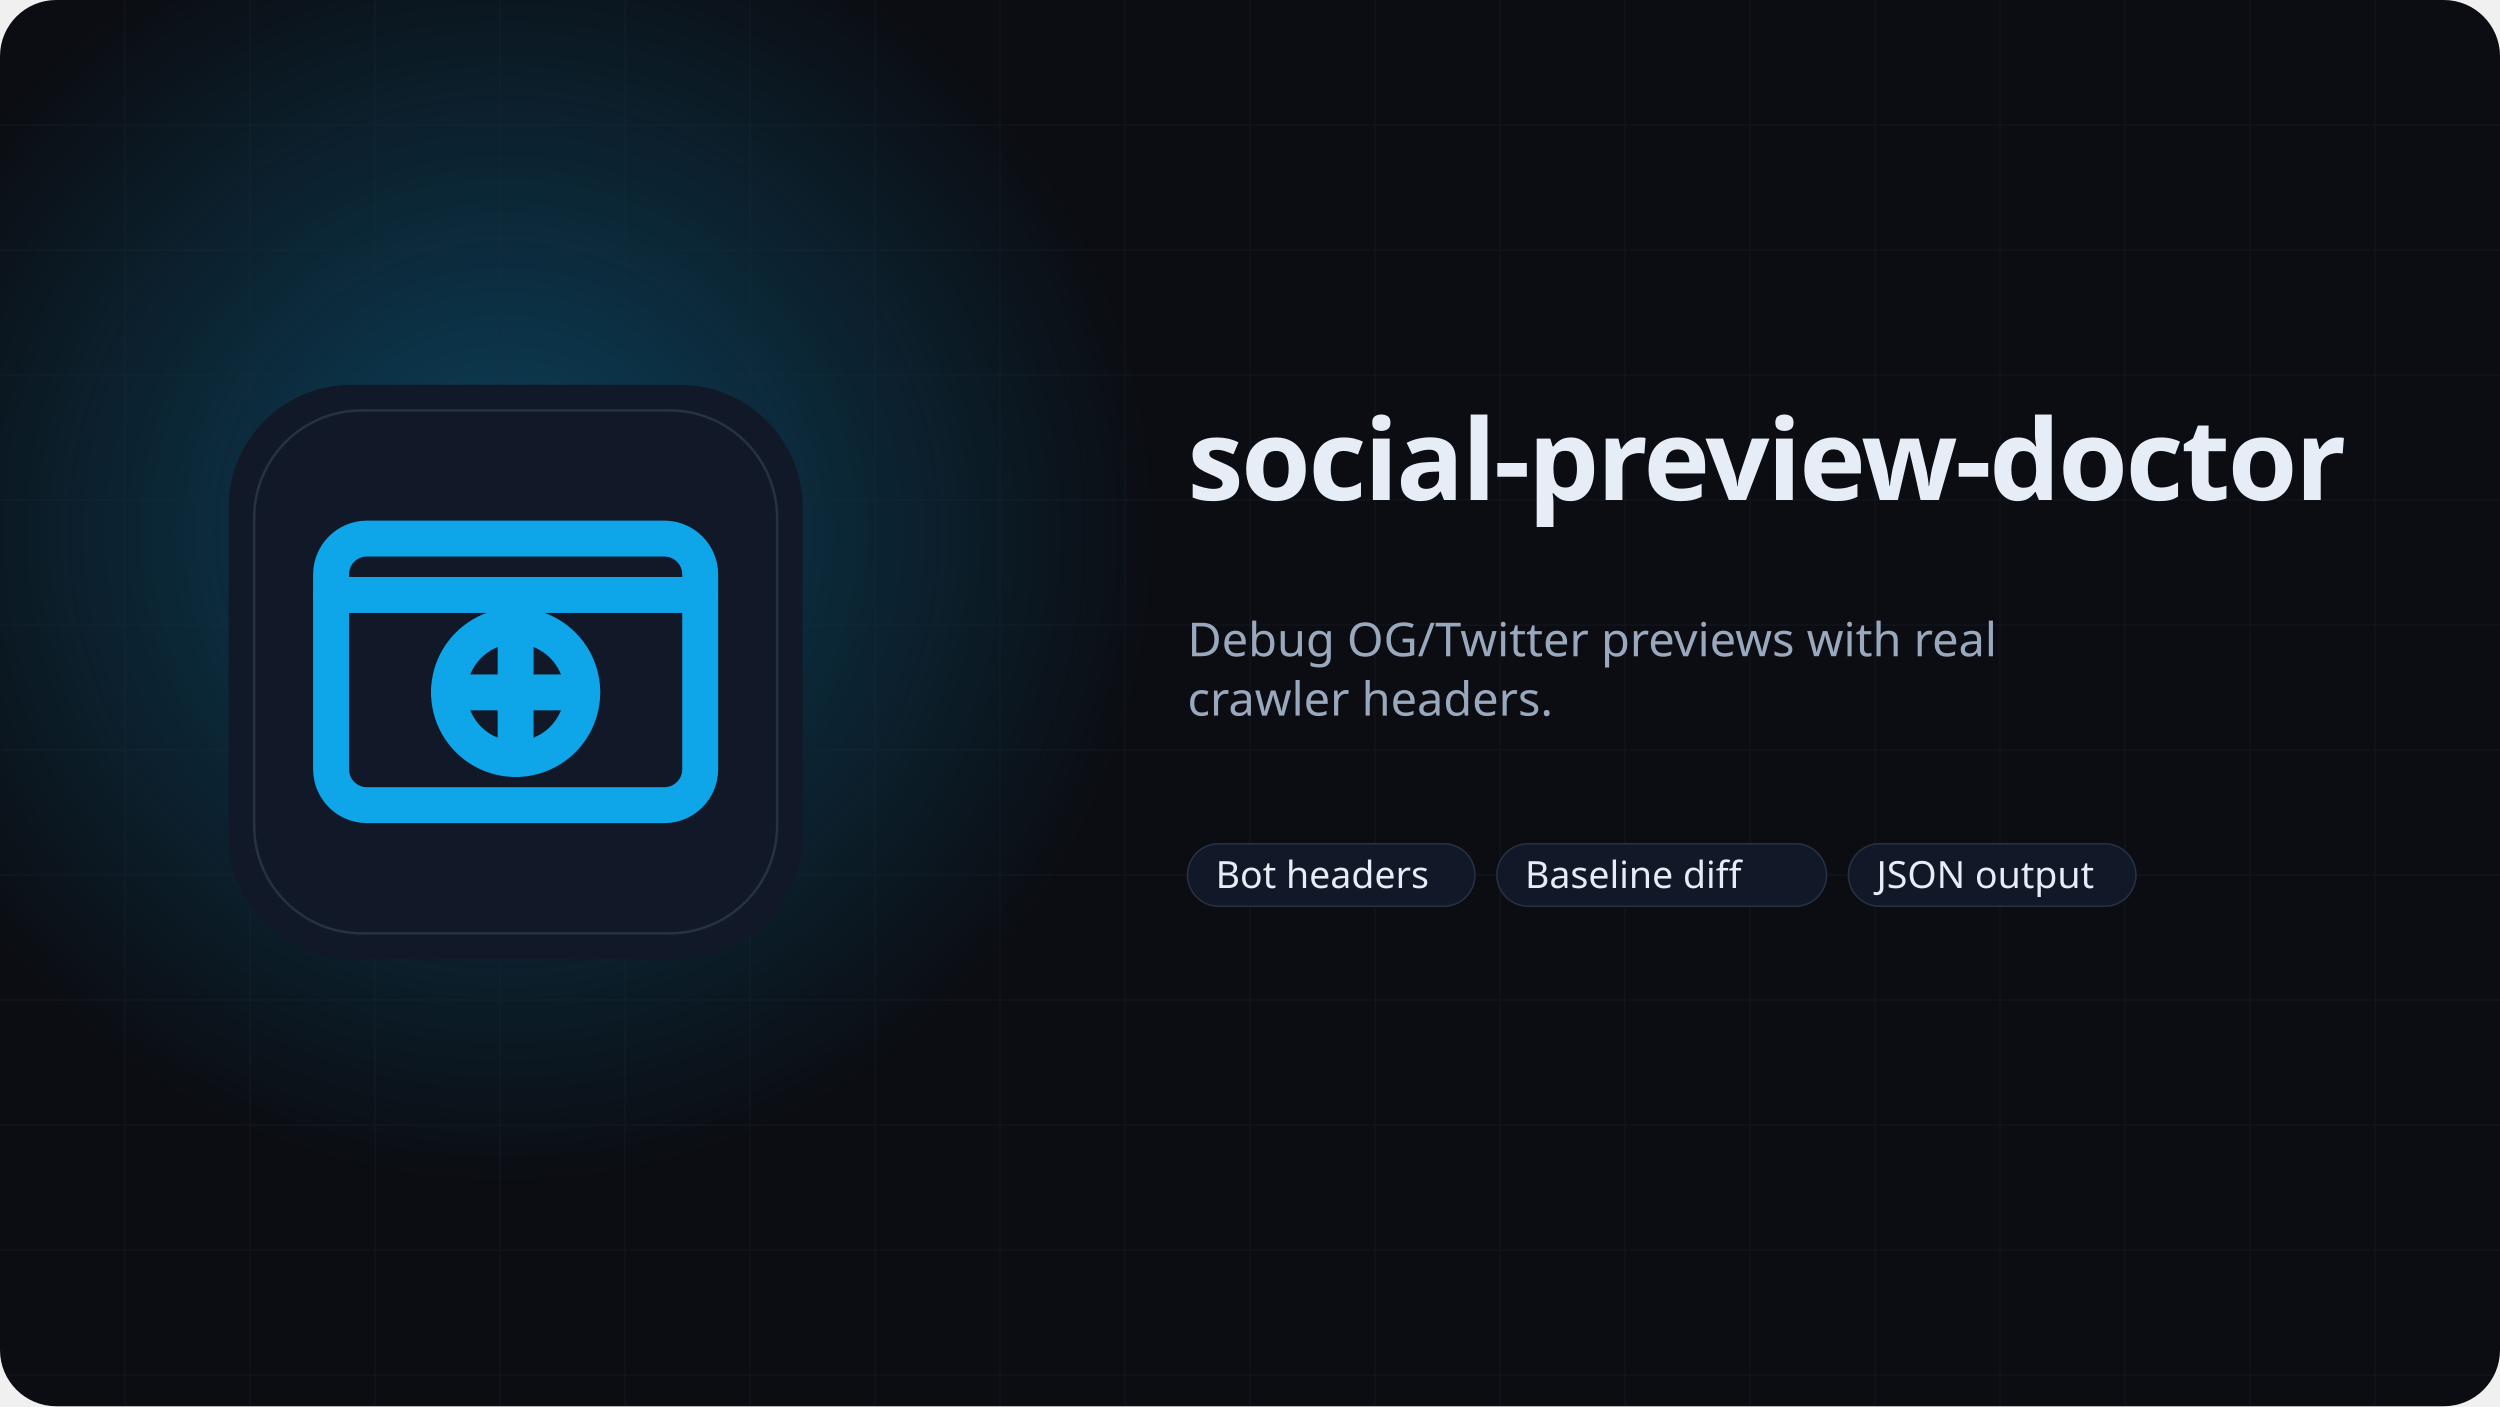
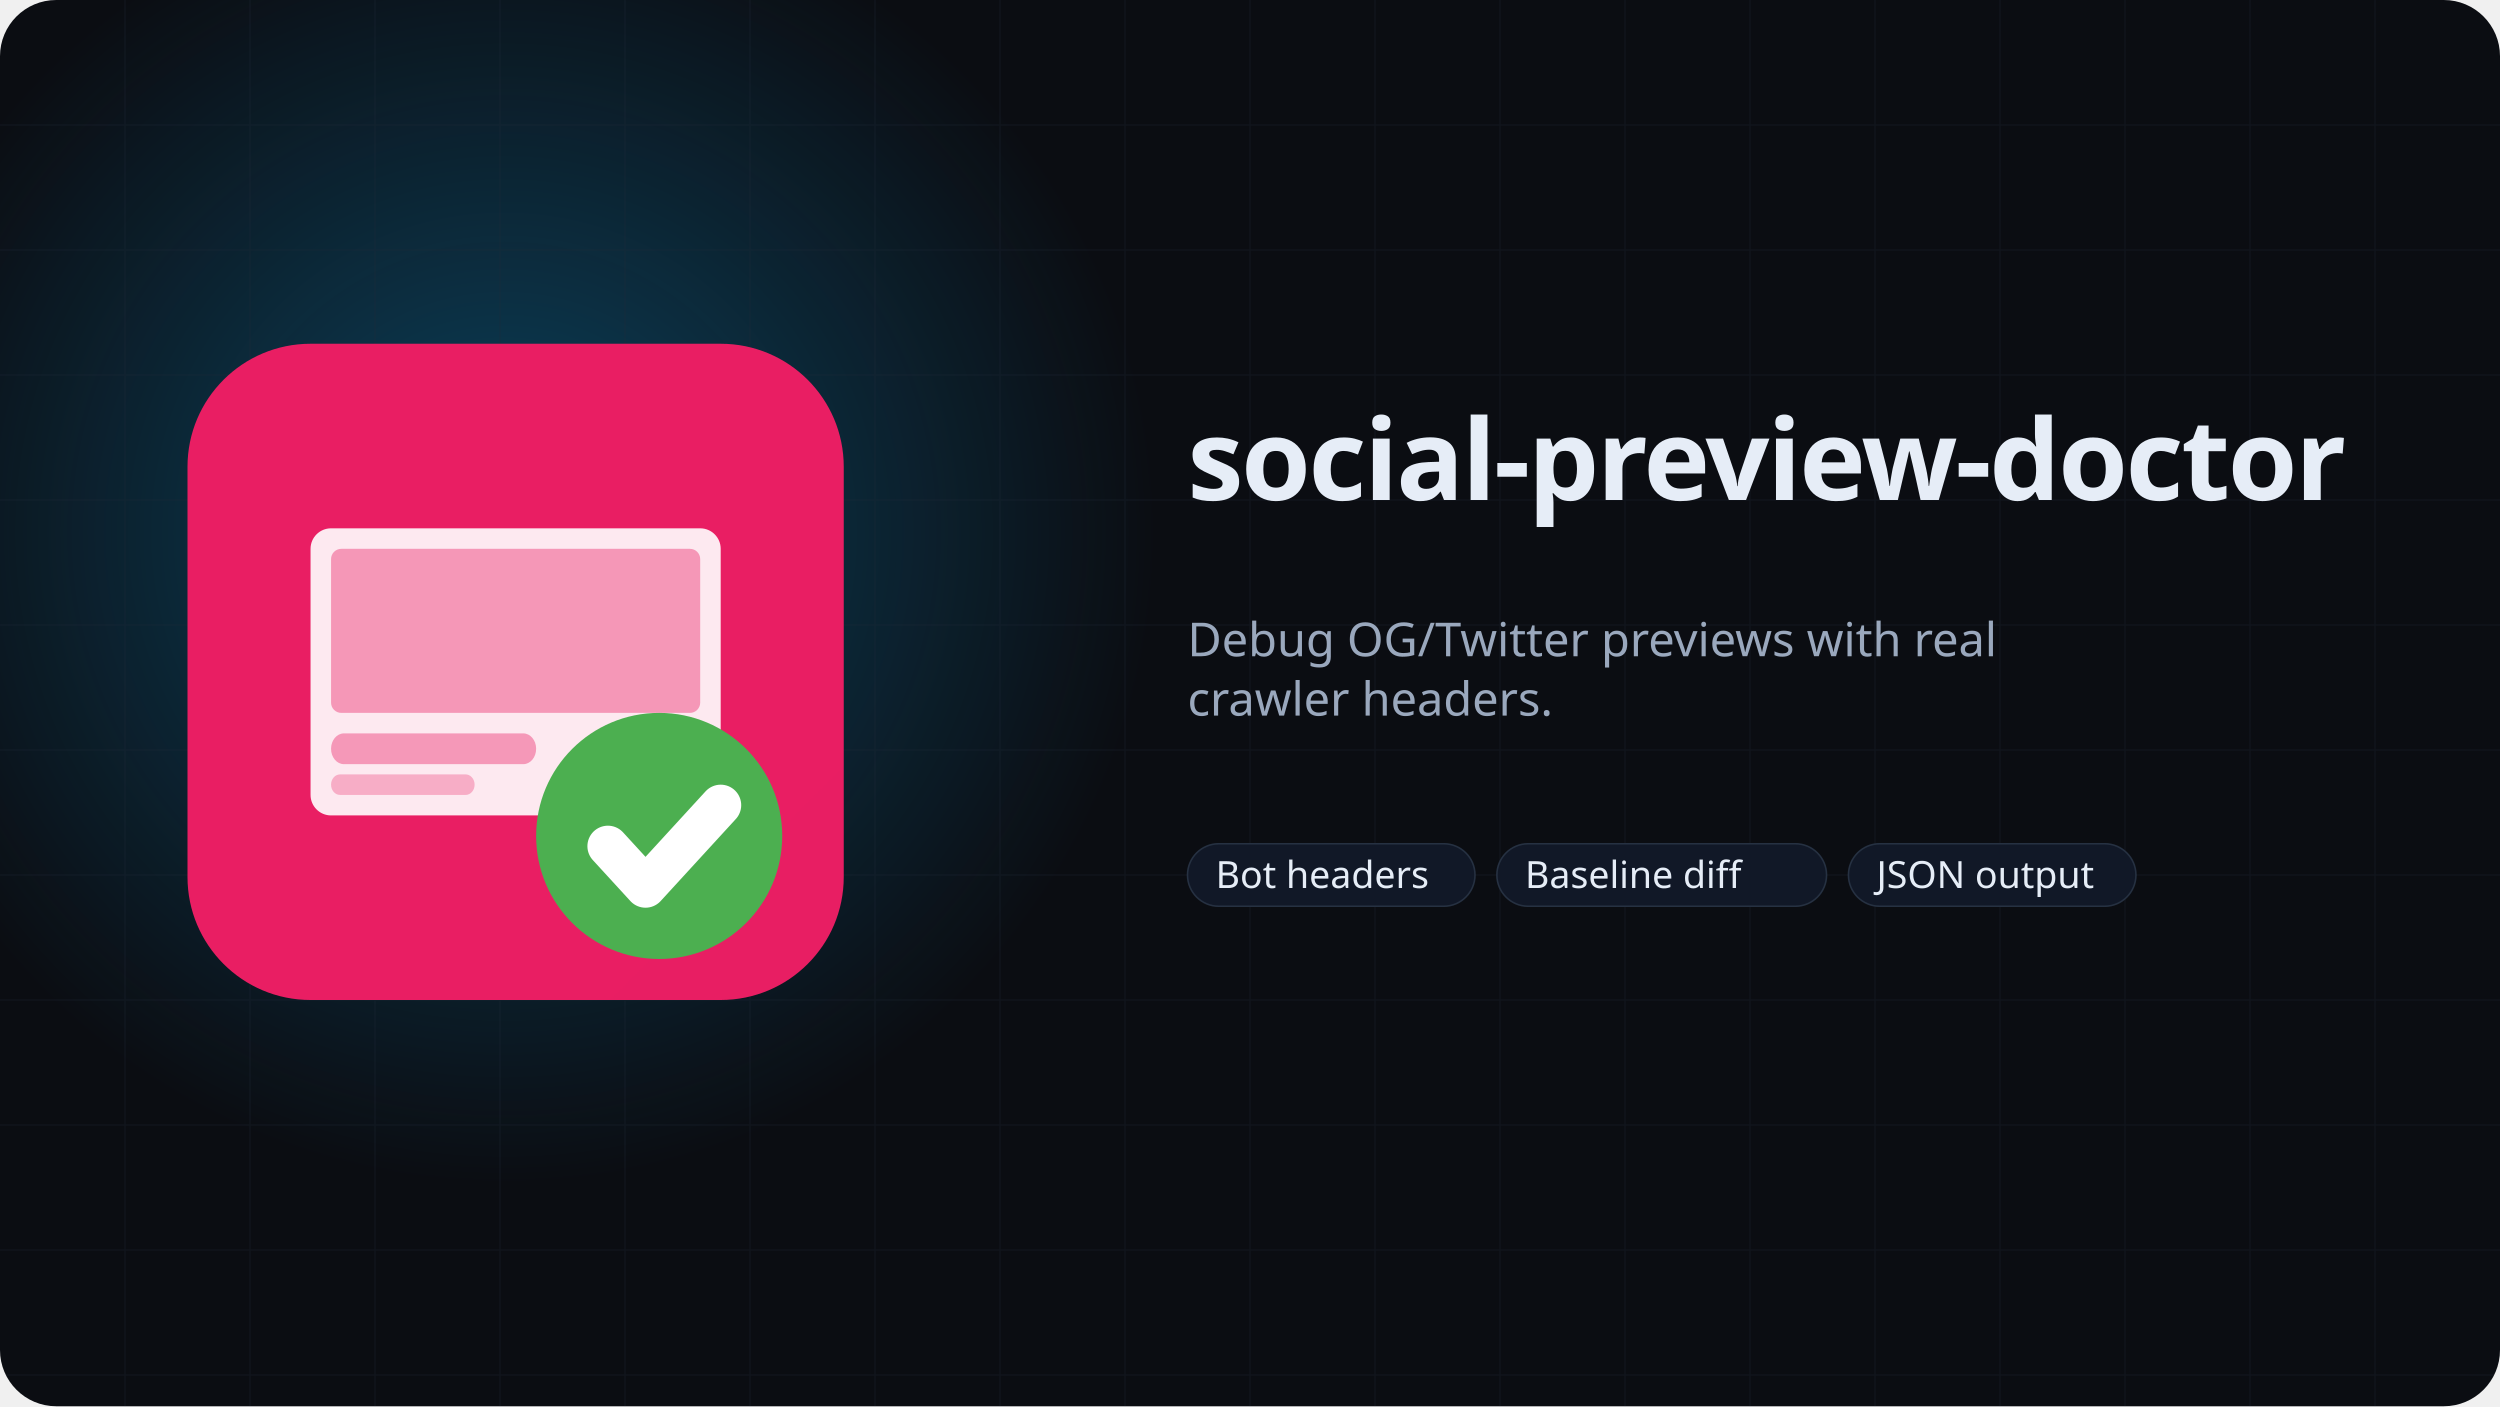
<svg xmlns="http://www.w3.org/2000/svg" width="1600" height="900" fill="none" style="color-scheme:light dark" viewBox="0 0 1600 900">
  <style>text{font-family:"Space Grotesk","Sora","IBM Plex Sans",sans-serif}</style>
  <defs>
    <radialGradient id="glow" cx="0" cy="0" r="1" gradientTransform="rotate(45 -250.416 556.274)scale(420)" gradientUnits="userSpaceOnUse">
      <stop stop-color="#0EA5E9" stop-opacity=".35" />
      <stop offset="1" stop-color="#0EA5E9" stop-opacity="0" />
    </radialGradient>
    <clipPath id="heroClip">
      <rect width="1600" height="900" rx="36" />
    </clipPath>
  </defs>
  <g clip-path="url(#heroClip)">
    <path fill="#0B0D12" d="M0 0h1600v900H0z" />
    <path fill="url(#glow)" d="M0 0h1600v900H0z" />
    <path stroke="#1F2A37" d="M80 0v900M160 0v900M240 0v900M320 0v900M400 0v900M480 0v900M560 0v900M640 0v900M720 0v900M800 0v900M880 0v900M960 0v900m80-900v900m80-900v900m80-900v900m80-900v900m80-900v900m80-900v900m80-900v900M0 80h1600M0 160h1600M0 240h1600M0 320h1600M0 400h1600M0 480h1600M0 560h1600M0 640h1600M0 720h1600M0 800h1600M0 880h1600" opacity=".25" />
-     <g transform="translate(120 220)scale(.8203)">
-       <rect width="448" height="448" x="32" y="32" fill="#111827" rx="96" />
-       <rect width="408" height="408" x="52" y="52" stroke="#263142" stroke-width="2" rx="84" />
-       <rect width="288" height="208" x="112" y="152" stroke="#0EA5E9" stroke-width="28" rx="28" />
-       <path stroke="#0EA5E9" stroke-linecap="round" stroke-width="28" d="M112 196h288" />
-       <circle cx="256" cy="272" r="52" stroke="#0EA5E9" stroke-width="28" />
-       <path stroke="#0EA5E9" stroke-linecap="round" stroke-width="28" d="M256 220v104m-52-52h104" />
+     <g transform="translate(120 220)scale(6.5625)">
+       <g clip-path="url(#clip0_314_99)">
+         <path fill="url(#paint0_linear_314_99)" d="M52 0H12C5.373 0 0 5.373 0 12v40c0 6.627 5.373 12 12 12h40c6.627 0 12-5.373 12-12V12c0-6.627-5.373-12-12-12" />
+         <path fill="#fff" d="M50 18H14a2 2 0 0 0-2 2v24a2 2 0 0 0 2 2h36a2 2 0 0 0 2-2V20a2 2 0 0 0-2-2" opacity=".9" />
+         <path fill="#F597B7" d="M49 20H15a1 1 0 0 0-1 1v14a1 1 0 0 0 1 1h34a1 1 0 0 0 1-1V21a1 1 0 0 0-1-1" />
+         <path fill="#E91E63" d="M32.75 38h-17.5c-.69 0-1.25.672-1.25 1.5s.56 1.5 1.25 1.5h17.5c.69 0 1.25-.672 1.25-1.5s-.56-1.5-1.25-1.5" opacity=".4" />
+         <path fill="#E91E63" d="M27.125 42h-12.25c-.483 0-.875.448-.875 1s.392 1 .875 1h12.25c.483 0 .875-.448.875-1s-.392-1-.875-1" opacity=".3" />
+         <path fill="#4CAF50" d="M46 60c6.627 0 12-5.373 12-12s-5.373-12-12-12-12 5.373-12 12 5.373 12 12 12" />
+         <path stroke="#fff" stroke-linecap="round" stroke-linejoin="round" stroke-width="4" d="m41 49 3.667 4L52 45" />
+       </g>
+       <defs>
+         <linearGradient id="paint0_linear_314_99" x1="0" x2="4096" y1="0" y2="4096" gradientUnits="userSpaceOnUse">
+           <stop stop-color="#E91E63" />
+           <stop offset="1" stop-color="#C2185B" />
+         </linearGradient>
+         <clipPath id="clip0_314_99">
+           <path fill="#fff" d="M0 0h64v64H0z" />
+         </clipPath>
+       </defs>
    </g>
    <text x="760" y="320" fill="#E6EDF7" font-size="72" font-weight="700" letter-spacing="-.02em">social-preview-doctor</text>
    <text x="760" y="420" fill="#9AA8BD" font-size="30">Debug OG/Twitter previews with real</text>
    <text x="760" y="458" fill="#9AA8BD" font-size="30">crawler headers.</text>
    <g transform="translate(760 540)">
      <rect width="184" height="40" fill="#111827" stroke="#263142" rx="20" />
      <text x="18" y="20" fill="#E6EDF7" dominant-baseline="middle" font-size="24">Bot headers</text>
    </g>
    <g transform="translate(958 540)">
      <rect width="211" height="40" fill="#111827" stroke="#263142" rx="20" />
      <text x="18" y="20" fill="#E6EDF7" dominant-baseline="middle" font-size="24">Baseline diff</text>
    </g>
    <g transform="translate(1183 540)">
      <rect width="184" height="40" fill="#111827" stroke="#263142" rx="20" />
      <text x="18" y="20" fill="#E6EDF7" dominant-baseline="middle" font-size="24">JSON output</text>
    </g>
  </g>
</svg>
